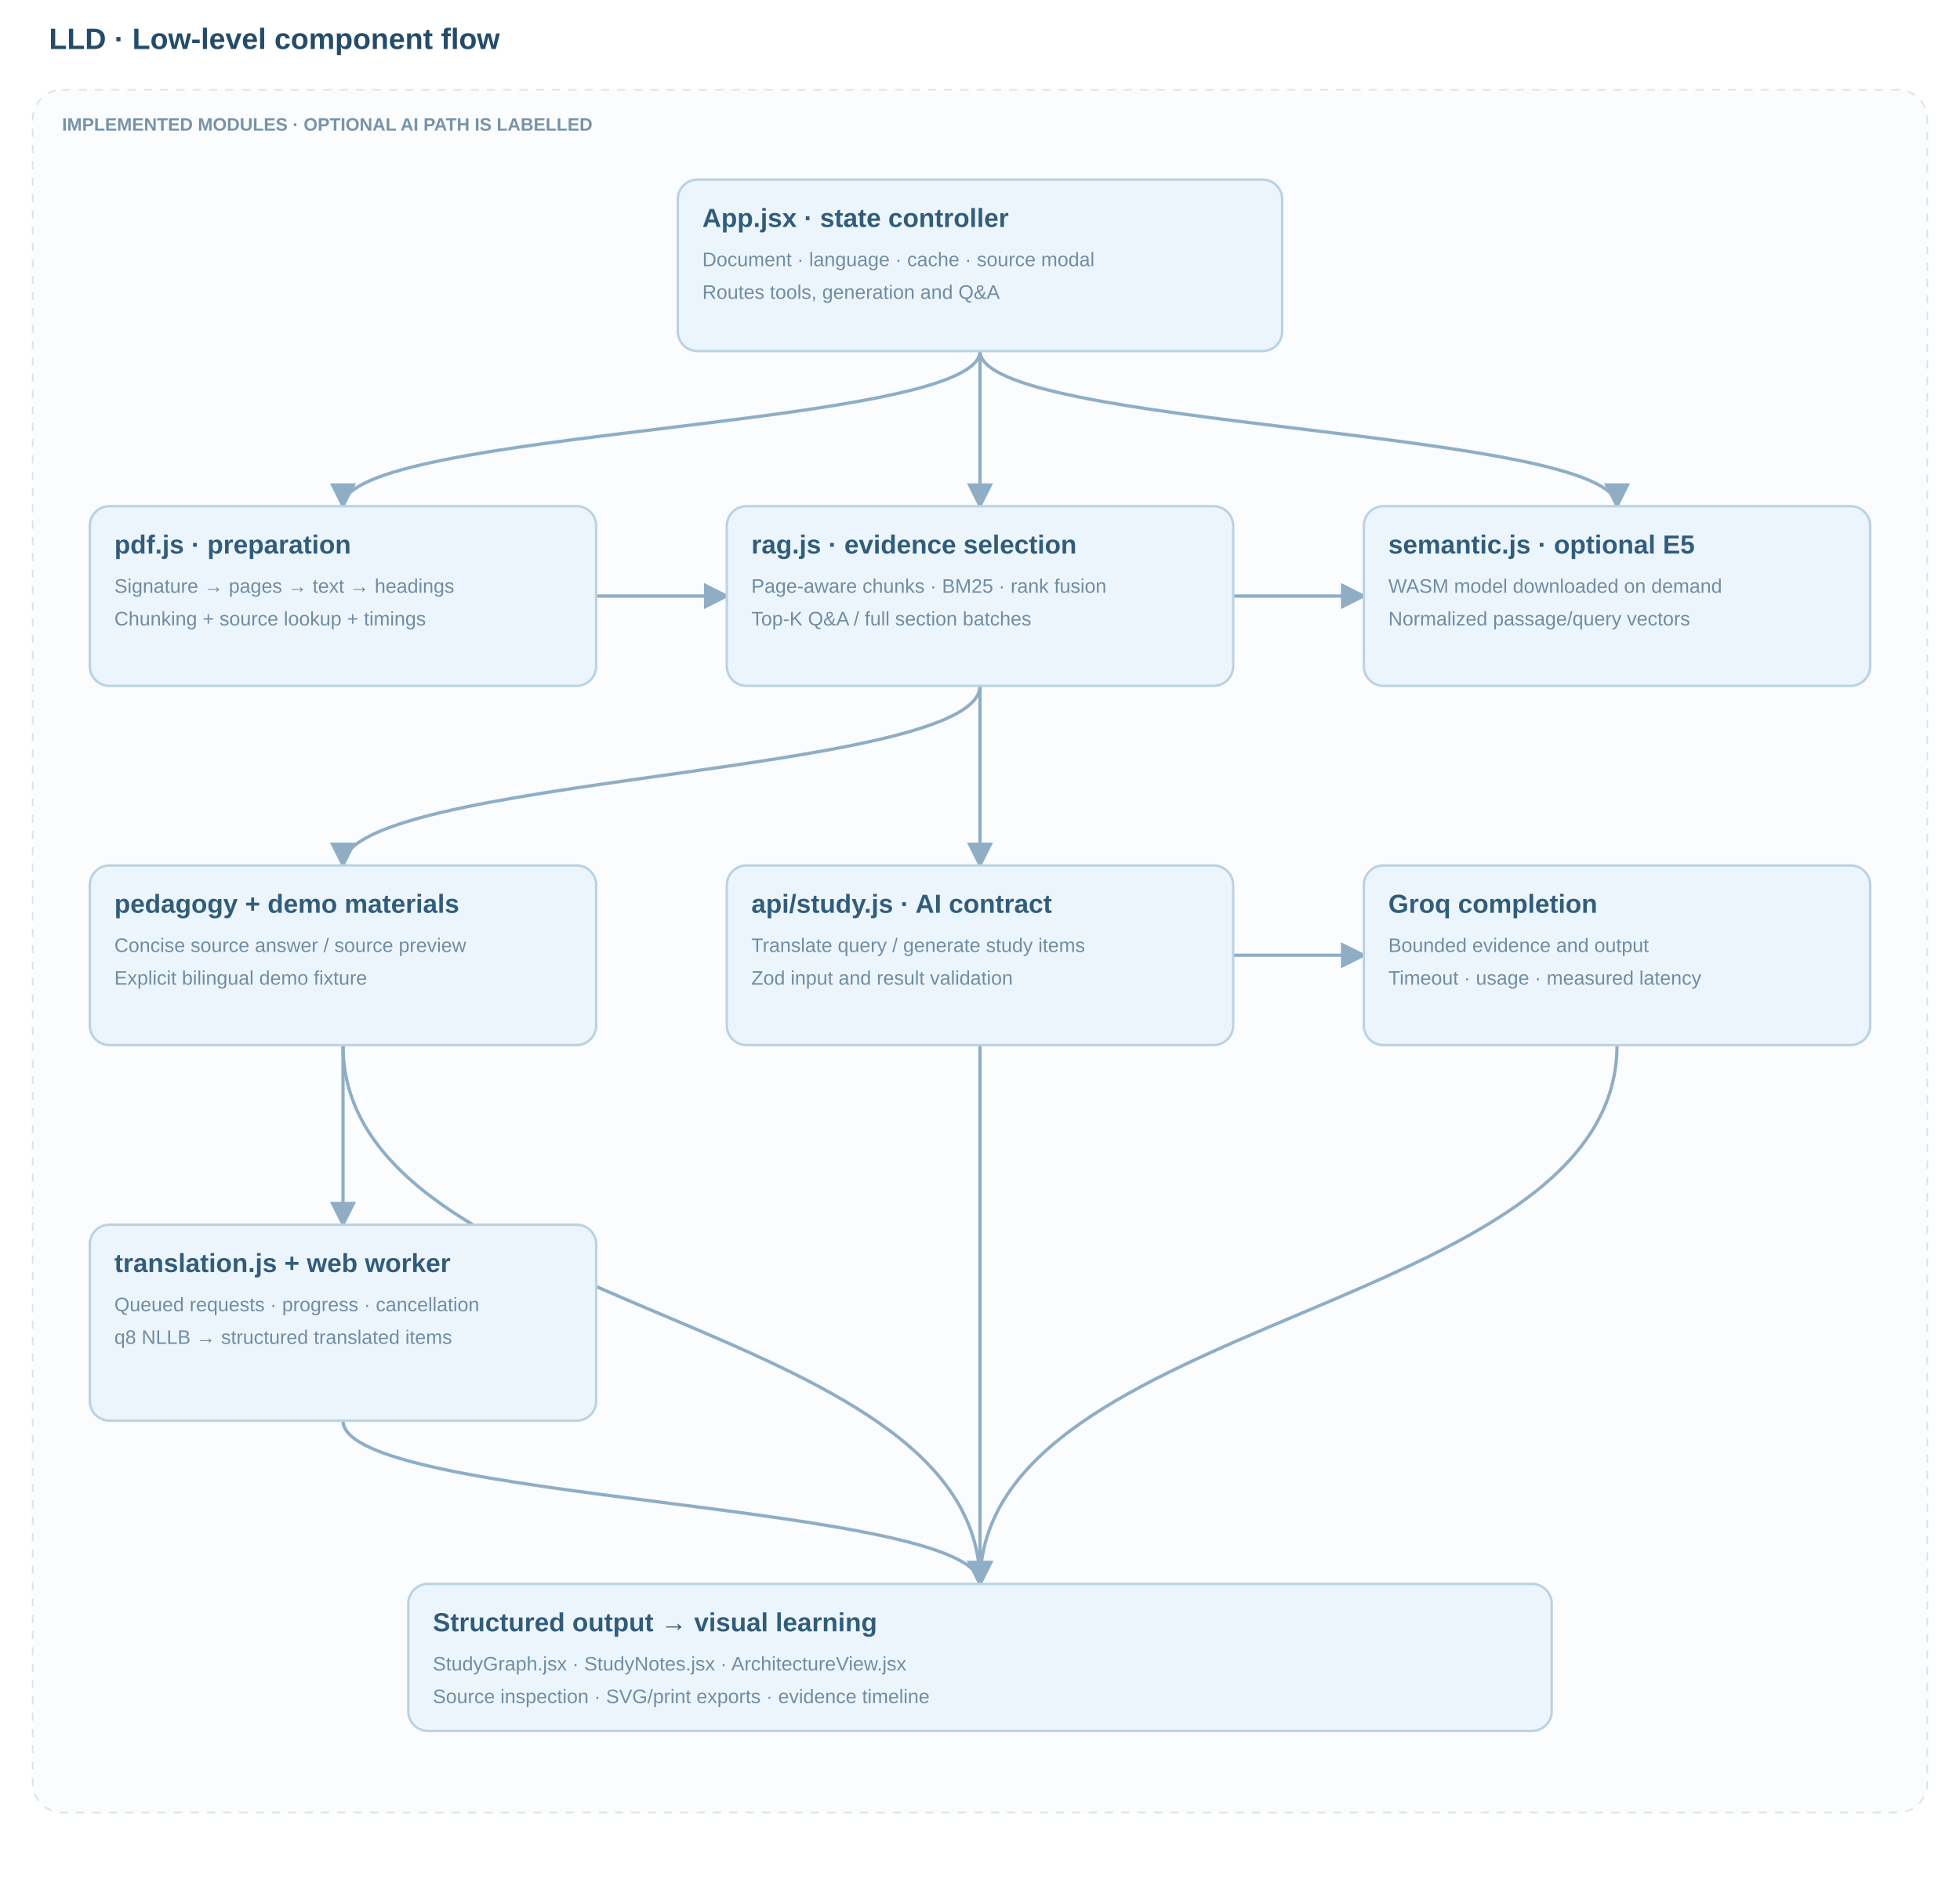
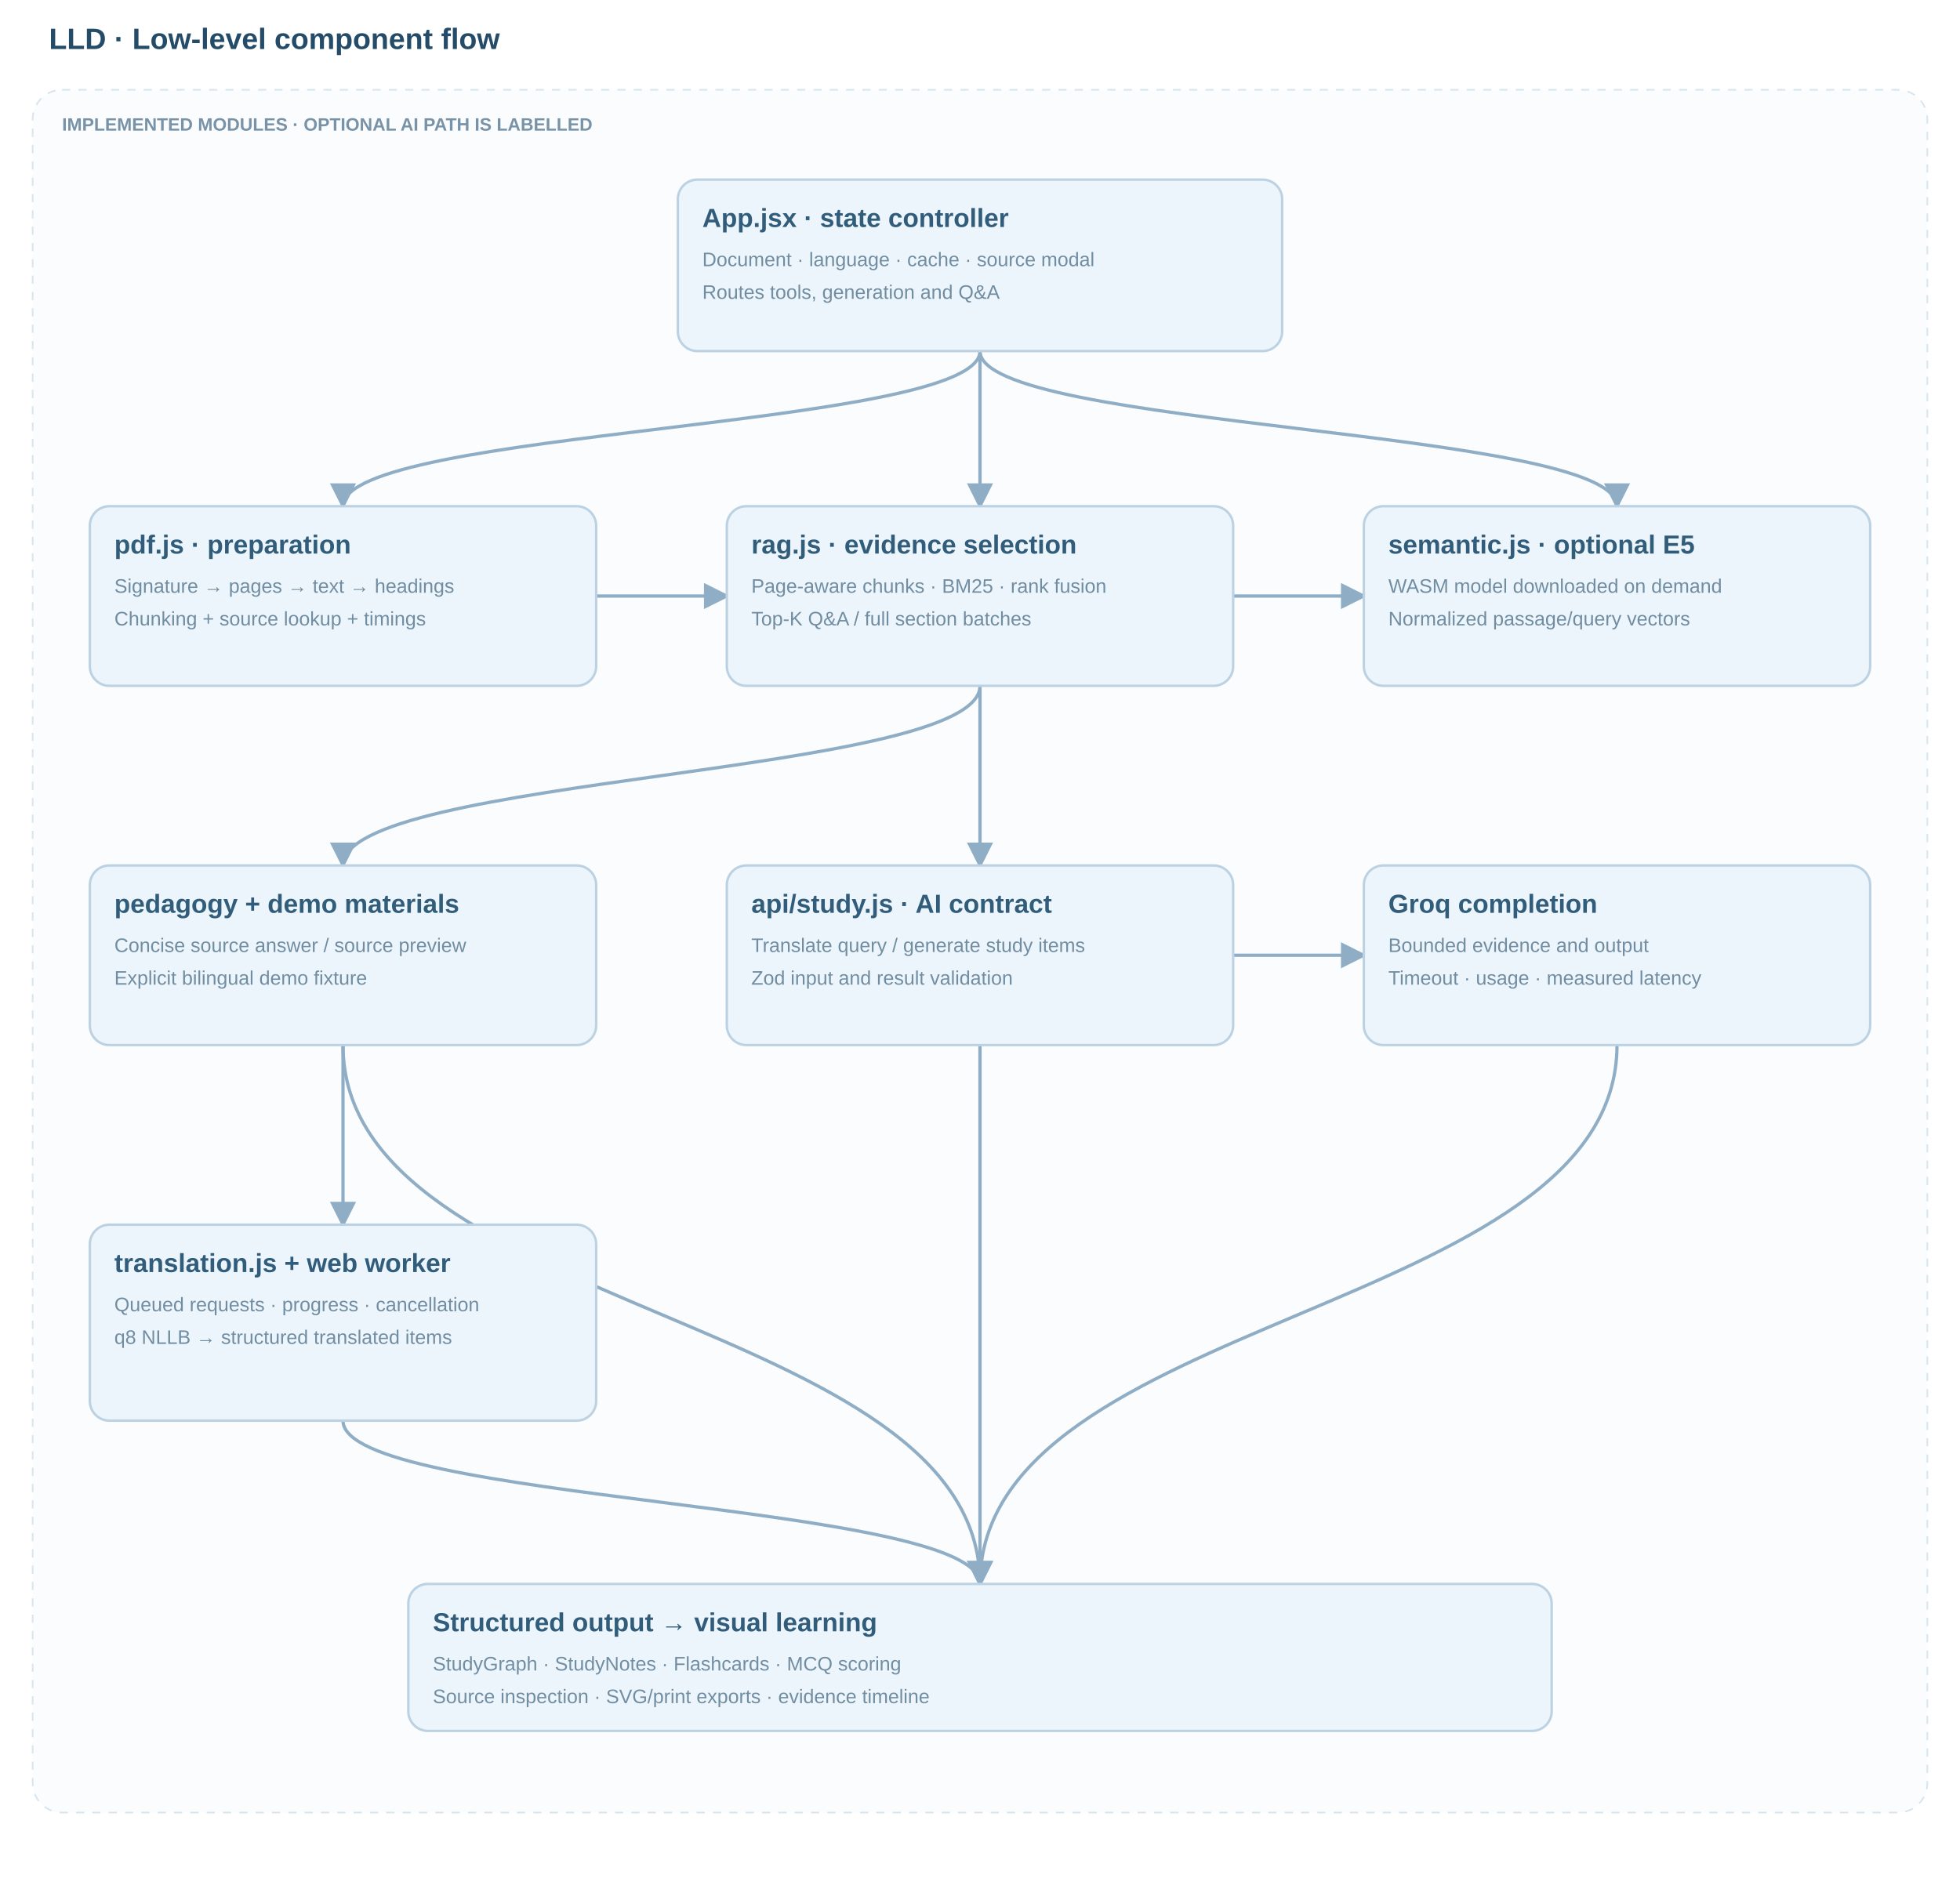
<svg xmlns="http://www.w3.org/2000/svg" viewBox="0 0 1200 1150" width="1200" height="1150" role="group" aria-label="Low-level component flow diagram" font-family="Arial,sans-serif">
  <defs>
    <marker id="arch-arrow-LLD" markerWidth="8" markerHeight="8" refX="7" refY="4" orient="auto">
      <path d="M0,0 L8,4 L0,8" fill="#8faec5" />
    </marker>
  </defs>
  <text x="30" y="30" font-size="18" font-weight="600" fill="#244c69">LLD · Low-level component flow</text>
  <rect x="20" y="55" width="1160" height="1055" rx="18" fill="#fafcfe" stroke="#d7e5ef" stroke-dasharray="5 5" />
  <text x="38" y="80" font-size="11" font-weight="600" fill="#7893a7">IMPLEMENTED MODULES · OPTIONAL AI PATH IS LABELLED</text>
  <path d="M600,215 C600,262.5 210,262.5 210,310" fill="none" stroke="#8faec5" stroke-width="2" marker-end="url(#arch-arrow-LLD)" />
  <path d="M600,215 C600,262.5 600,262.5 600,310" fill="none" stroke="#8faec5" stroke-width="2" marker-end="url(#arch-arrow-LLD)" />
  <path d="M600,215 C600,262.5 990,262.5 990,310" fill="none" stroke="#8faec5" stroke-width="2" marker-end="url(#arch-arrow-LLD)" />
  <path d="M365,365 C405,365 405,365 445,365" fill="none" stroke="#8faec5" stroke-width="2" marker-end="url(#arch-arrow-LLD)" />
  <path d="M755,365 C795,365 795,365 835,365" fill="none" stroke="#8faec5" stroke-width="2" marker-end="url(#arch-arrow-LLD)" />
  <path d="M600,420 C600,475 600,475 600,530" fill="none" stroke="#8faec5" stroke-width="2" marker-end="url(#arch-arrow-LLD)" />
  <path d="M600,420 C600,475 210,475 210,530" fill="none" stroke="#8faec5" stroke-width="2" marker-end="url(#arch-arrow-LLD)" />
  <path d="M755,585 C795,585 795,585 835,585" fill="none" stroke="#8faec5" stroke-width="2" marker-end="url(#arch-arrow-LLD)" />
  <path d="M990,640 C990,805 600,805 600,970" fill="none" stroke="#8faec5" stroke-width="2" marker-end="url(#arch-arrow-LLD)" />
  <path d="M210,640 C210,805 600,805 600,970" fill="none" stroke="#8faec5" stroke-width="2" marker-end="url(#arch-arrow-LLD)" />
  <path d="M600,640 C600,805 600,805 600,970" fill="none" stroke="#8faec5" stroke-width="2" marker-end="url(#arch-arrow-LLD)" />
  <path d="M210,640 C210,695 210,695 210,750" fill="none" stroke="#8faec5" stroke-width="2" marker-end="url(#arch-arrow-LLD)" />
  <path d="M210,870 C210,920 600,920 600,970" fill="none" stroke="#8faec5" stroke-width="2" marker-end="url(#arch-arrow-LLD)" />
  <g data-node-id="app" role="button" tabindex="0" aria-label="Explore App.jsx · state controller">
    <rect x="415" y="110" width="370" height="105" rx="12" fill="#edf5fc" stroke="#bcd2e2" stroke-width="1.5" />
    <text x="430" y="139" font-size="16" font-weight="600" fill="#315d7b">App.jsx · state controller</text>
    <text x="430" y="163" font-size="12" fill="#718da1">Document · language · cache · source modal</text>
    <text x="430" y="183" font-size="12" fill="#718da1">Routes tools, generation and Q&amp;A</text>
  </g>
  <g data-node-id="pdf" role="button" tabindex="0" aria-label="Explore pdf.js · preparation">
    <rect x="55" y="310" width="310" height="110" rx="12" fill="#edf5fc" stroke="#bcd2e2" stroke-width="1.5" />
    <text x="70" y="339" font-size="16" font-weight="600" fill="#315d7b">pdf.js · preparation</text>
    <text x="70" y="363" font-size="12" fill="#718da1">Signature → pages → text → headings</text>
    <text x="70" y="383" font-size="12" fill="#718da1">Chunking + source lookup + timings</text>
  </g>
  <g data-node-id="rag" role="button" tabindex="0" aria-label="Explore rag.js · evidence selection">
    <rect x="445" y="310" width="310" height="110" rx="12" fill="#edf5fc" stroke="#bcd2e2" stroke-width="1.5" />
    <text x="460" y="339" font-size="16" font-weight="600" fill="#315d7b">rag.js · evidence selection</text>
    <text x="460" y="363" font-size="12" fill="#718da1">Page-aware chunks · BM25 · rank fusion</text>
    <text x="460" y="383" font-size="12" fill="#718da1">Top-K Q&amp;A / full section batches</text>
  </g>
  <g data-node-id="semantic" role="button" tabindex="0" aria-label="Explore semantic.js · optional E5">
    <rect x="835" y="310" width="310" height="110" rx="12" fill="#edf5fc" stroke="#bcd2e2" stroke-width="1.5" />
    <text x="850" y="339" font-size="16" font-weight="600" fill="#315d7b">semantic.js · optional E5</text>
    <text x="850" y="363" font-size="12" fill="#718da1">WASM model downloaded on demand</text>
    <text x="850" y="383" font-size="12" fill="#718da1">Normalized passage/query vectors</text>
  </g>
  <g data-node-id="demo" role="button" tabindex="0" aria-label="Explore pedagogy + demo materials">
    <rect x="55" y="530" width="310" height="110" rx="12" fill="#edf5fc" stroke="#bcd2e2" stroke-width="1.5" />
    <text x="70" y="559" font-size="16" font-weight="600" fill="#315d7b">pedagogy + demo materials</text>
    <text x="70" y="583" font-size="12" fill="#718da1">Concise source answer / source preview</text>
    <text x="70" y="603" font-size="12" fill="#718da1">Explicit bilingual demo fixture</text>
  </g>
  <g data-node-id="api" role="button" tabindex="0" aria-label="Explore api/study.js · AI contract">
    <rect x="445" y="530" width="310" height="110" rx="12" fill="#edf5fc" stroke="#bcd2e2" stroke-width="1.5" />
    <text x="460" y="559" font-size="16" font-weight="600" fill="#315d7b">api/study.js · AI contract</text>
    <text x="460" y="583" font-size="12" fill="#718da1">Translate query / generate study items</text>
    <text x="460" y="603" font-size="12" fill="#718da1">Zod input and result validation</text>
  </g>
  <g data-node-id="provider" role="button" tabindex="0" aria-label="Explore Groq completion">
    <rect x="835" y="530" width="310" height="110" rx="12" fill="#edf5fc" stroke="#bcd2e2" stroke-width="1.5" />
    <text x="850" y="559" font-size="16" font-weight="600" fill="#315d7b">Groq completion</text>
    <text x="850" y="583" font-size="12" fill="#718da1">Bounded evidence and output</text>
    <text x="850" y="603" font-size="12" fill="#718da1">Timeout · usage · measured latency</text>
  </g>
  <g data-node-id="local" role="button" tabindex="0" aria-label="Explore translation.js + web worker">
    <rect x="55" y="750" width="310" height="120" rx="12" fill="#edf5fc" stroke="#bcd2e2" stroke-width="1.5" />
    <text x="70" y="779" font-size="16" font-weight="600" fill="#315d7b">translation.js + web worker</text>
    <text x="70" y="803" font-size="12" fill="#718da1">Queued requests · progress · cancellation</text>
    <text x="70" y="823" font-size="12" fill="#718da1">q8 NLLB → structured translated items</text>
  </g>
  <g data-node-id="render" role="button" tabindex="0" aria-label="Explore Structured output → visual learning">
    <rect x="250" y="970" width="700" height="90" rx="12" fill="#edf5fc" stroke="#bcd2e2" stroke-width="1.5" />
    <text x="265" y="999" font-size="16" font-weight="600" fill="#315d7b">Structured output → visual learning</text>
-     <text x="265" y="1023" font-size="12" fill="#718da1">StudyGraph.jsx · StudyNotes.jsx · ArchitectureView.jsx</text>
+     <text x="265" y="1023" font-size="12" fill="#718da1">StudyGraph · StudyNotes · Flashcards · MCQ scoring</text>
    <text x="265" y="1043" font-size="12" fill="#718da1">Source inspection · SVG/print exports · evidence timeline</text>
  </g>
</svg>
